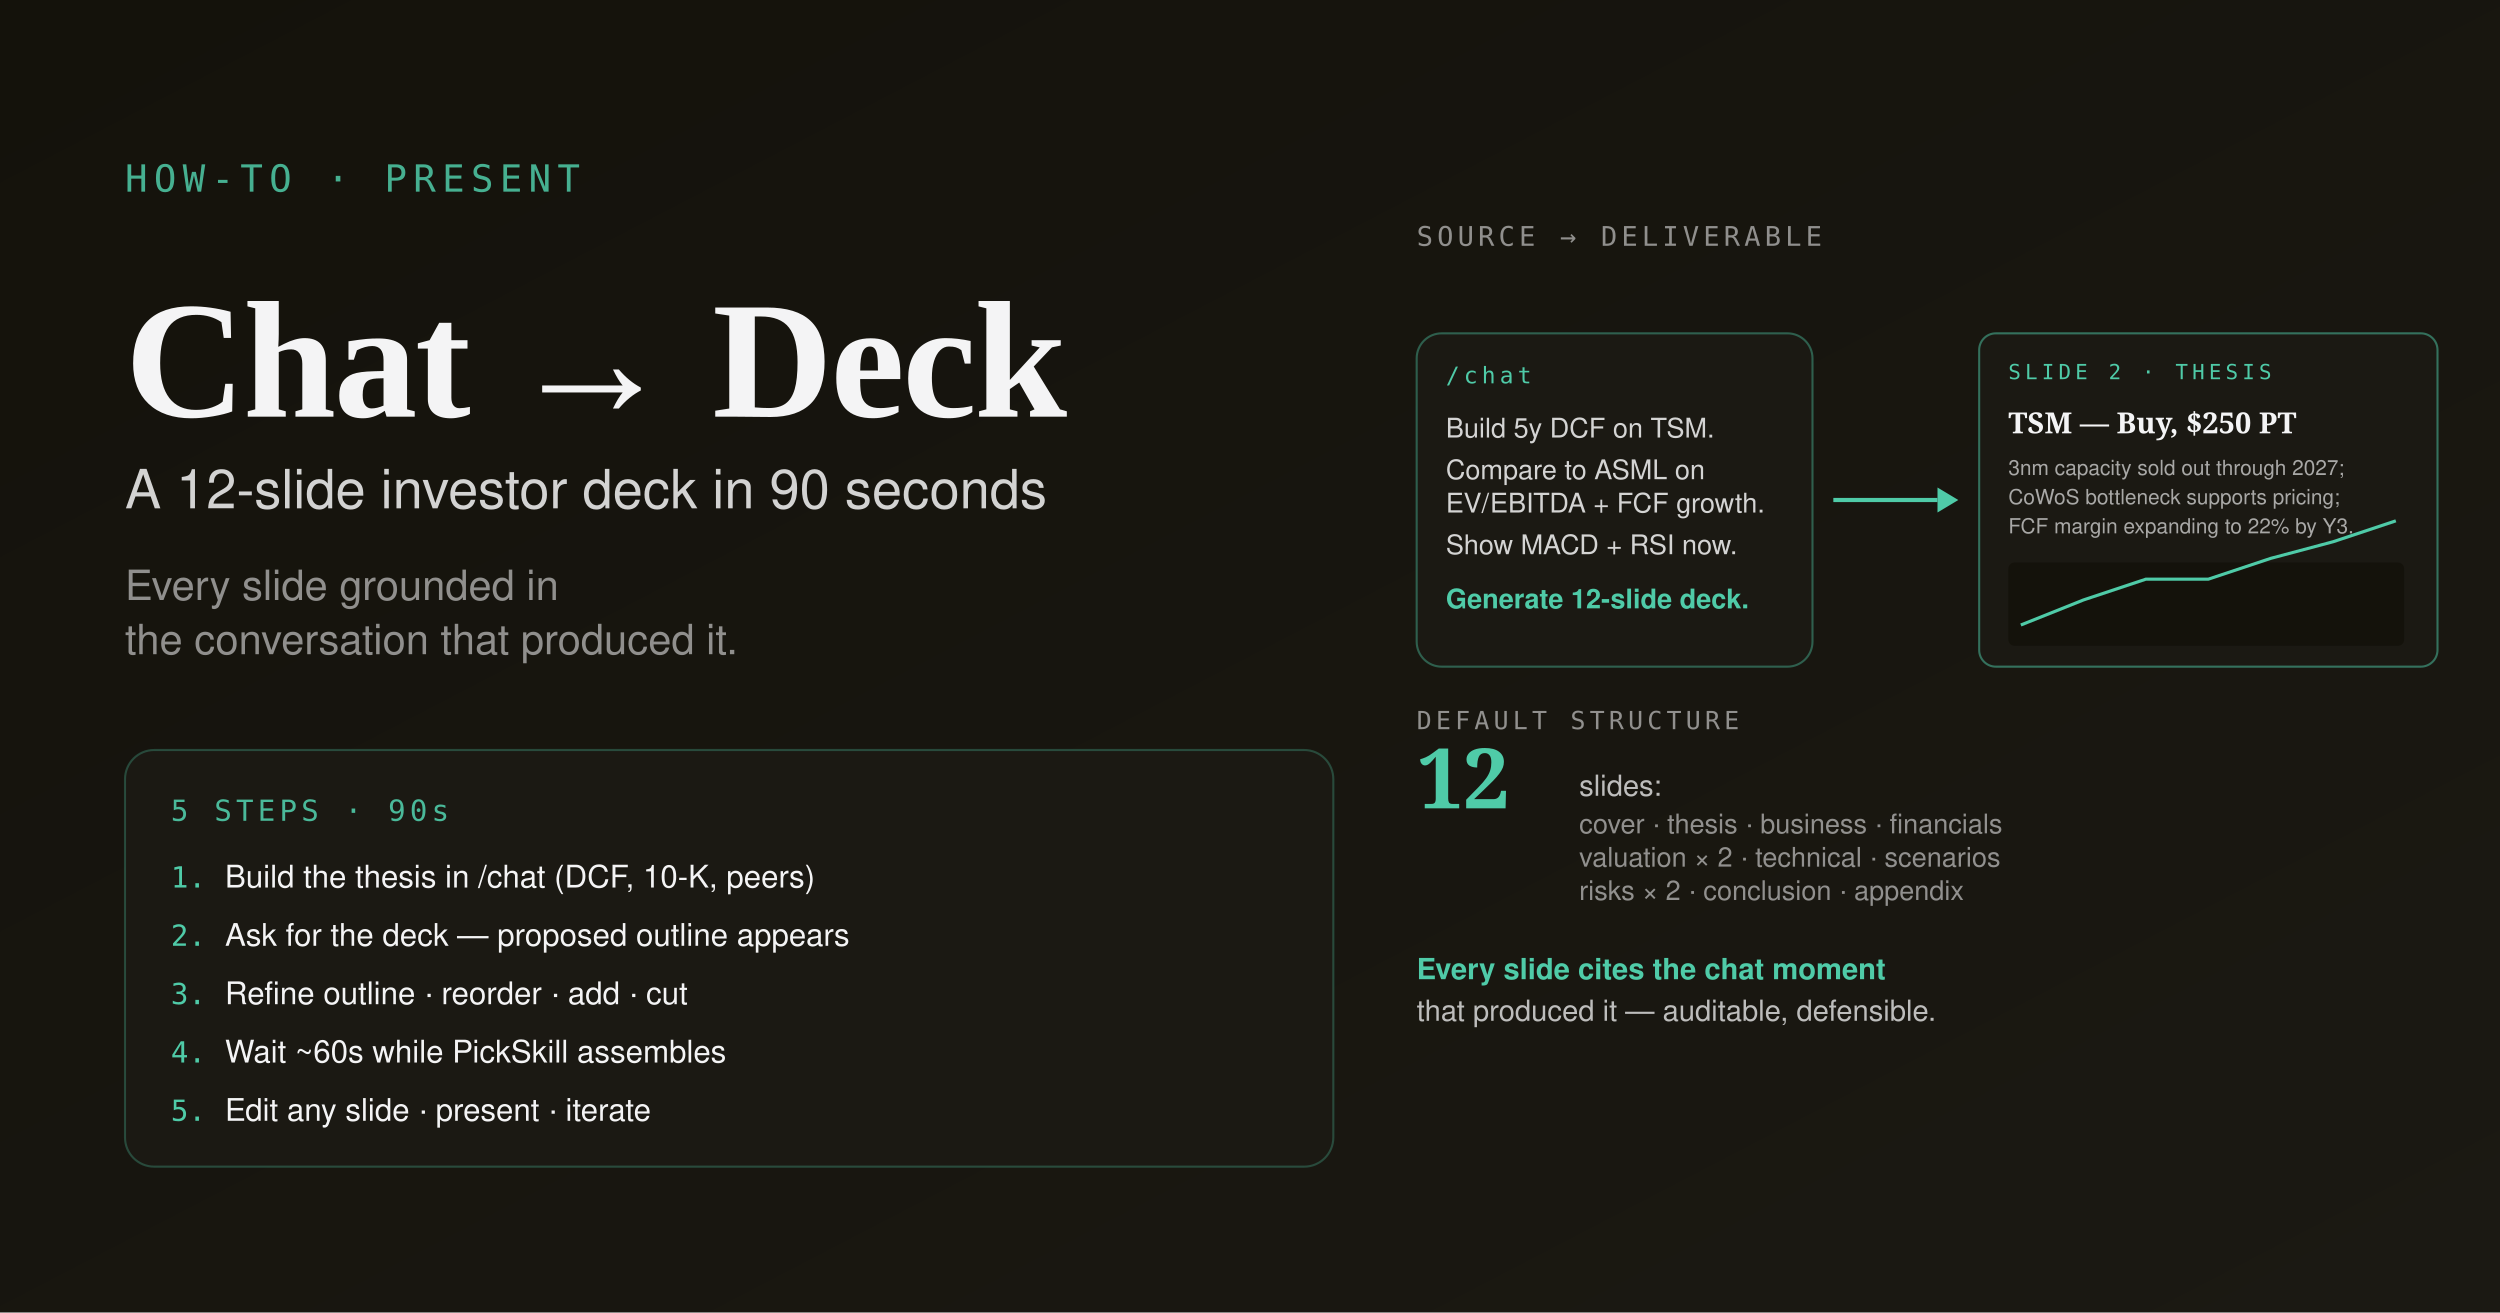
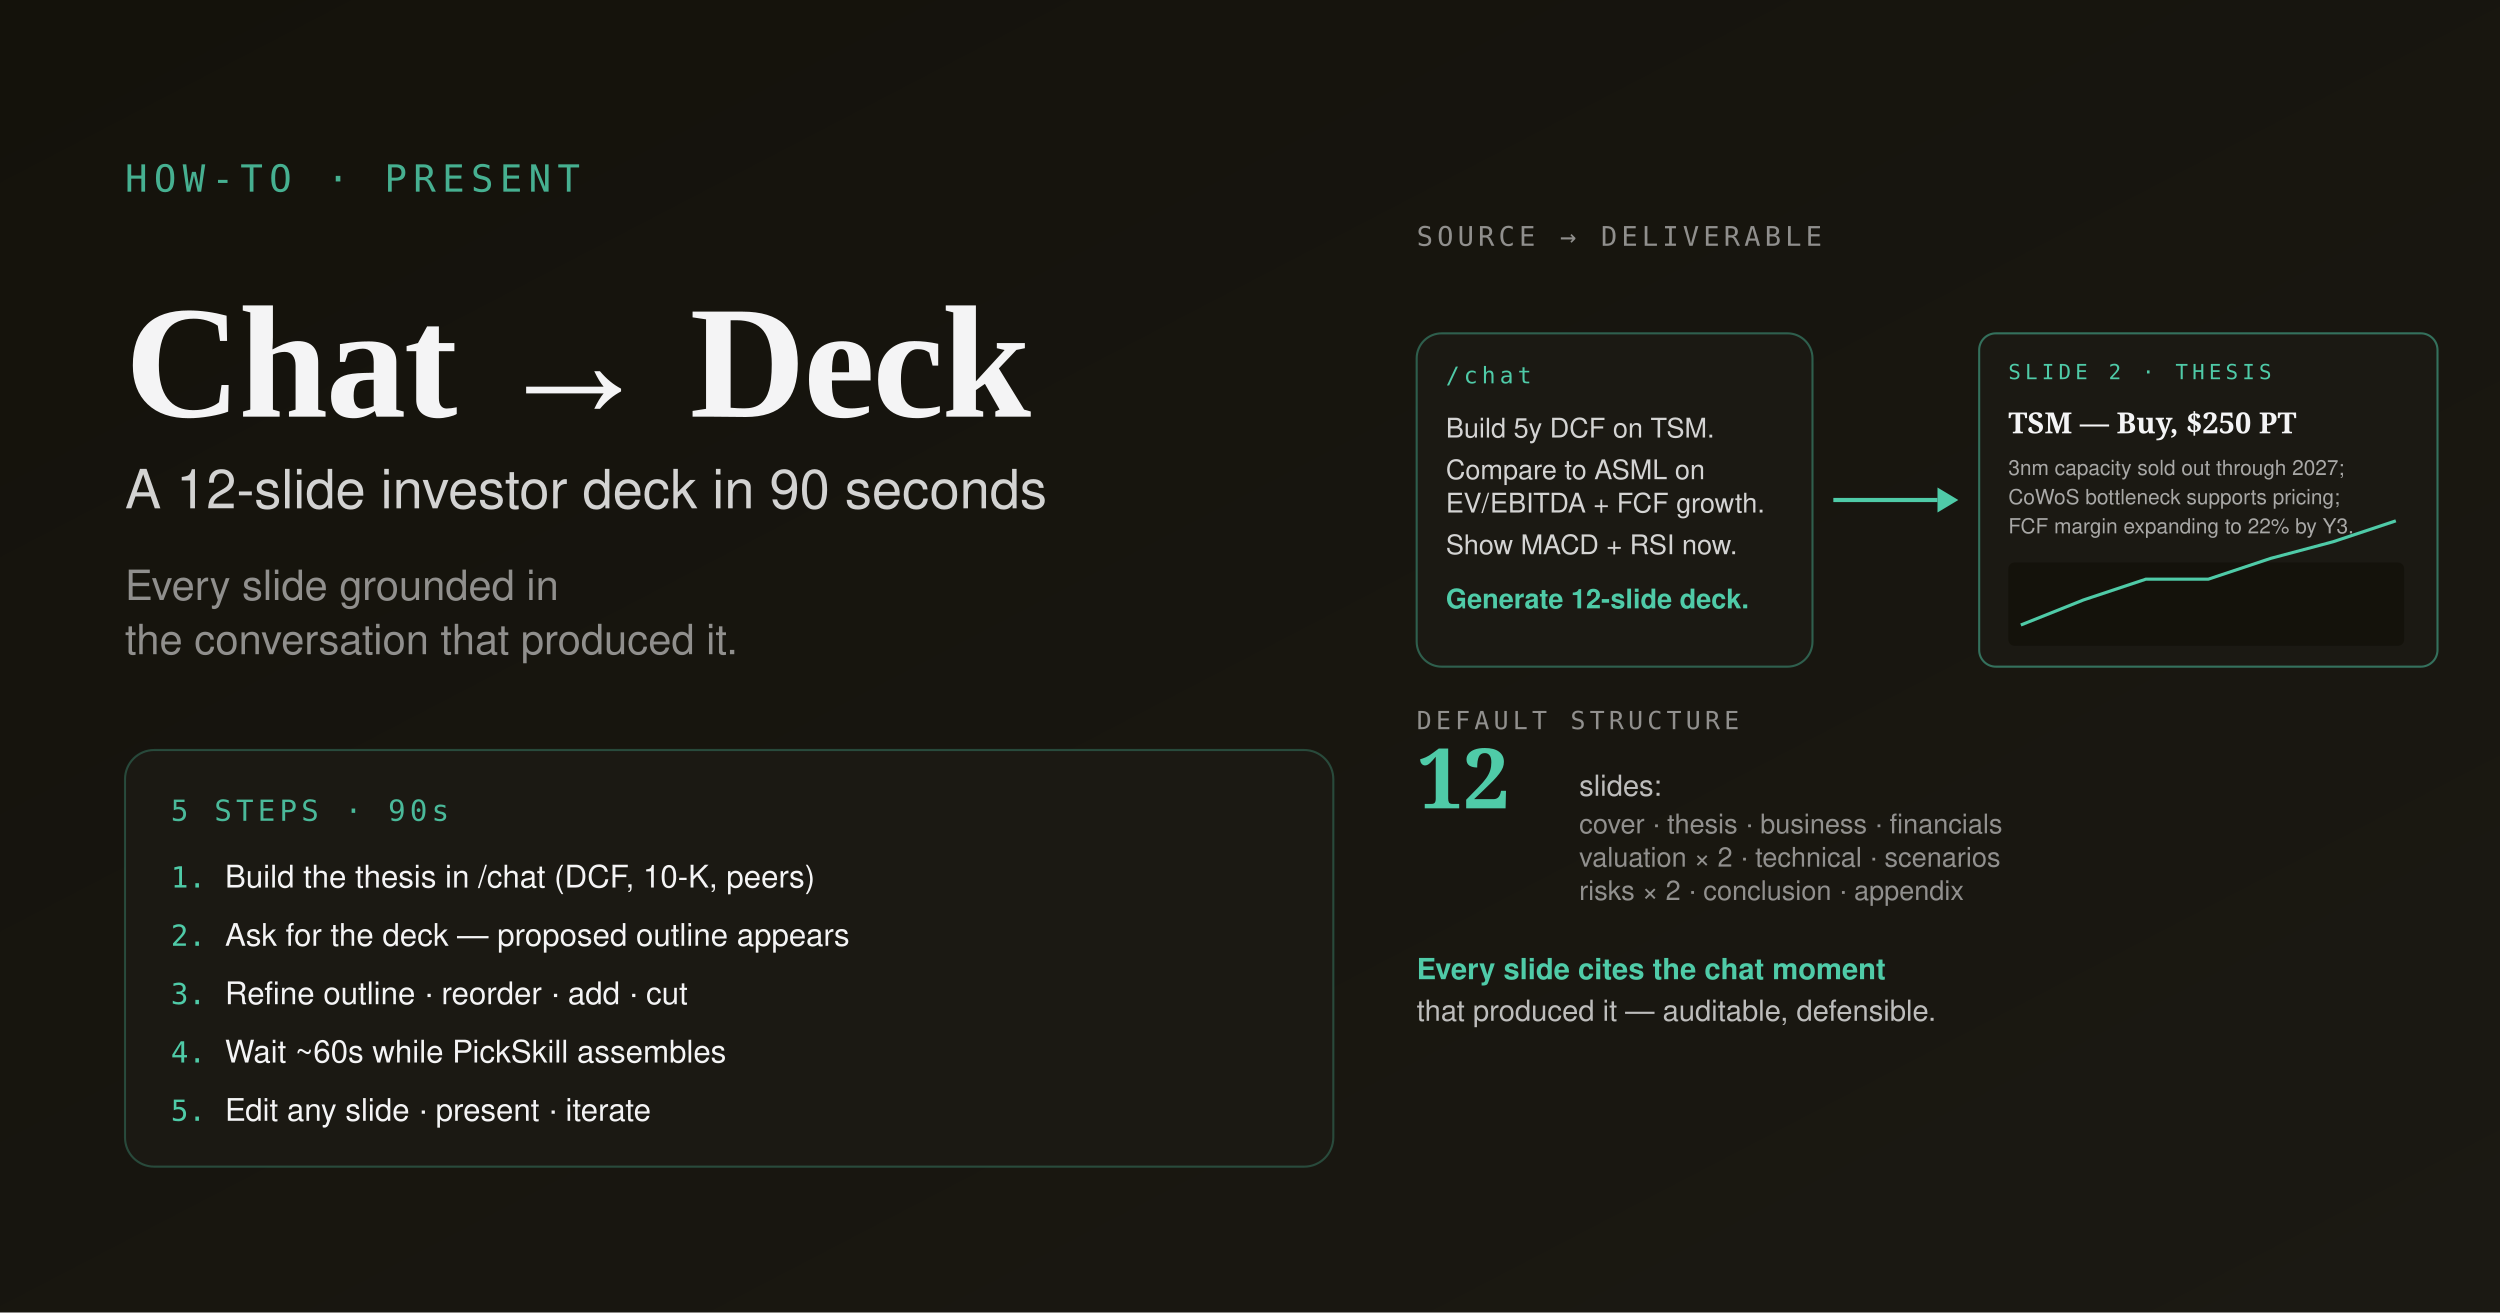
<svg xmlns="http://www.w3.org/2000/svg" width="1200" height="630" viewBox="0 0 1200 630">
  <defs>
    <linearGradient id="bg" x1="0" y1="0" x2="1" y2="1">
      <stop offset="0%" stop-color="#14120b" />
      <stop offset="100%" stop-color="#1b1913" />
    </linearGradient>
  </defs>
  <rect width="1200" height="630" fill="url(#bg)" />
  <text x="60" y="92" font-family="ui-monospace, 'SF Mono', Menlo, monospace" font-size="18" fill="#4FCBA8" letter-spacing="3" opacity="0.85">HOW-TO · PRESENT</text>
-   <text x="60" y="200" font-family="Georgia, 'Times New Roman', serif" font-size="80" font-weight="600" fill="#F4F4F5" letter-spacing="-1">Chat → Deck</text>
+   <text x="60" y="200" font-family="Georgia, 'Times New Roman', serif" font-size="77" font-weight="600" fill="#F4F4F5" letter-spacing="-1">Chat → Deck</text>
  <text x="60" y="244" font-family="Helvetica, Arial, sans-serif" font-size="26" font-weight="500" fill="#F4F4F5" opacity="0.85">A 12-slide investor deck in 90 seconds</text>
  <text x="60" y="288" font-family="Helvetica, Arial, sans-serif" font-size="20" fill="#F4F4F5" opacity="0.55">Every slide grounded in</text>
  <text x="60" y="314" font-family="Helvetica, Arial, sans-serif" font-size="20" fill="#F4F4F5" opacity="0.55">the conversation that produced it.</text>
  <g transform="translate(60,360)">
    <rect x="0" y="0" width="580" height="200" rx="14" fill="#1b1913" stroke="#4FCBA8" stroke-opacity="0.28" />
    <text x="22" y="34" font-family="ui-monospace, 'SF Mono', Menlo, monospace" font-size="14" fill="#4FCBA8" letter-spacing="2" opacity="0.9">5 STEPS · 90s</text>
    <text x="22" y="66" font-family="ui-monospace, 'SF Mono', Menlo, monospace" font-size="14" fill="#4FCBA8">1.</text>
    <text x="48" y="66" font-family="Helvetica, Arial, sans-serif" font-size="15" fill="#F4F4F5">Build the thesis in /chat (DCF, 10-K, peers)</text>
    <text x="22" y="94" font-family="ui-monospace, 'SF Mono', Menlo, monospace" font-size="14" fill="#4FCBA8">2.</text>
    <text x="48" y="94" font-family="Helvetica, Arial, sans-serif" font-size="15" fill="#F4F4F5">Ask for the deck — proposed outline appears</text>
    <text x="22" y="122" font-family="ui-monospace, 'SF Mono', Menlo, monospace" font-size="14" fill="#4FCBA8">3.</text>
    <text x="48" y="122" font-family="Helvetica, Arial, sans-serif" font-size="15" fill="#F4F4F5">Refine outline · reorder · add · cut</text>
    <text x="22" y="150" font-family="ui-monospace, 'SF Mono', Menlo, monospace" font-size="14" fill="#4FCBA8">4.</text>
    <text x="48" y="150" font-family="Helvetica, Arial, sans-serif" font-size="15" fill="#F4F4F5">Wait ~60s while PickSkill assembles</text>
    <text x="22" y="178" font-family="ui-monospace, 'SF Mono', Menlo, monospace" font-size="14" fill="#4FCBA8">5.</text>
    <text x="48" y="178" font-family="Helvetica, Arial, sans-serif" font-size="15" fill="#F4F4F5">Edit any slide · present · iterate</text>
  </g>
  <g transform="translate(680,140)">
    <text x="0" y="-22" font-family="ui-monospace, 'SF Mono', Menlo, monospace" font-size="13" fill="#F4F4F5" opacity="0.55" letter-spacing="2">SOURCE → DELIVERABLE</text>
    <g transform="translate(0,20)">
      <rect x="0" y="0" width="190" height="160" rx="12" fill="#1b1913" stroke="#4FCBA8" stroke-opacity="0.4" />
      <text x="14" y="24" font-family="ui-monospace, 'SF Mono', Menlo, monospace" font-size="11" fill="#4FCBA8" letter-spacing="2">/chat</text>
      <text x="14" y="50" font-family="Helvetica, Arial, sans-serif" font-size="13" fill="#F4F4F5" opacity="0.85">Build 5y DCF on TSM.</text>
      <text x="14" y="70" font-family="Helvetica, Arial, sans-serif" font-size="13" fill="#F4F4F5" opacity="0.85">Compare to ASML on</text>
      <text x="14" y="86" font-family="Helvetica, Arial, sans-serif" font-size="13" fill="#F4F4F5" opacity="0.85">EV/EBITDA + FCF growth.</text>
      <text x="14" y="106" font-family="Helvetica, Arial, sans-serif" font-size="13" fill="#F4F4F5" opacity="0.85">Show MACD + RSI now.</text>
      <text x="14" y="132" font-family="Helvetica, Arial, sans-serif" font-size="13" fill="#4FCBA8" font-weight="600">Generate 12-slide deck.</text>
    </g>
    <g transform="translate(200,90)">
      <line x1="0" y1="10" x2="50" y2="10" stroke="#4FCBA8" stroke-width="2" />
      <polygon points="50,4 60,10 50,16" fill="#4FCBA8" />
    </g>
    <g transform="translate(270,20)">
      <rect x="0" y="0" width="220" height="160" rx="8" fill="#1b1913" stroke="#4FCBA8" stroke-opacity="0.5" />
      <text x="14" y="22" font-family="ui-monospace, 'SF Mono', Menlo, monospace" font-size="10" fill="#4FCBA8" letter-spacing="2">SLIDE 2 · THESIS</text>
      <text x="14" y="48" font-family="Georgia, serif" font-size="14" fill="#F4F4F5" font-weight="600">TSM — Buy, $250 PT</text>
      <text x="14" y="68" font-family="Helvetica, Arial, sans-serif" font-size="10" fill="#F4F4F5" opacity="0.65">3nm capacity sold out through 2027;</text>
      <text x="14" y="82" font-family="Helvetica, Arial, sans-serif" font-size="10" fill="#F4F4F5" opacity="0.65">CoWoS bottleneck supports pricing;</text>
      <text x="14" y="96" font-family="Helvetica, Arial, sans-serif" font-size="10" fill="#F4F4F5" opacity="0.65">FCF margin expanding to 22% by Y3.</text>
      <rect x="14" y="110" width="190" height="40" rx="3" fill="#14120b" />
      <polyline points="20,140 50,128 80,118 110,118 140,108 170,100 200,90" fill="none" stroke="#4FCBA8" stroke-width="1.5" />
    </g>
    <g transform="translate(0,210)">
      <text x="0" y="0" font-family="ui-monospace, 'SF Mono', Menlo, monospace" font-size="12" fill="#F4F4F5" opacity="0.55" letter-spacing="2">DEFAULT STRUCTURE</text>
      <text x="0" y="38" font-family="Georgia, serif" font-size="40" fill="#4FCBA8" font-weight="600">12</text>
      <text x="78" y="32" font-family="Helvetica, Arial, sans-serif" font-size="14" fill="#F4F4F5" opacity="0.75">slides:</text>
      <text x="78" y="50" font-family="Helvetica, Arial, sans-serif" font-size="13" fill="#F4F4F5" opacity="0.55">cover · thesis · business · financials</text>
      <text x="78" y="66" font-family="Helvetica, Arial, sans-serif" font-size="13" fill="#F4F4F5" opacity="0.55">valuation × 2 · technical · scenarios</text>
      <text x="78" y="82" font-family="Helvetica, Arial, sans-serif" font-size="13" fill="#F4F4F5" opacity="0.55">risks × 2 · conclusion · appendix</text>
    </g>
    <g transform="translate(0,330)">
      <text x="0" y="0" font-family="Helvetica, Arial, sans-serif" font-size="14" fill="#4FCBA8" font-weight="600">Every slide cites the chat moment</text>
      <text x="0" y="20" font-family="Helvetica, Arial, sans-serif" font-size="14" fill="#F4F4F5" opacity="0.75">that produced it — auditable, defensible.</text>
    </g>
  </g>
</svg>
